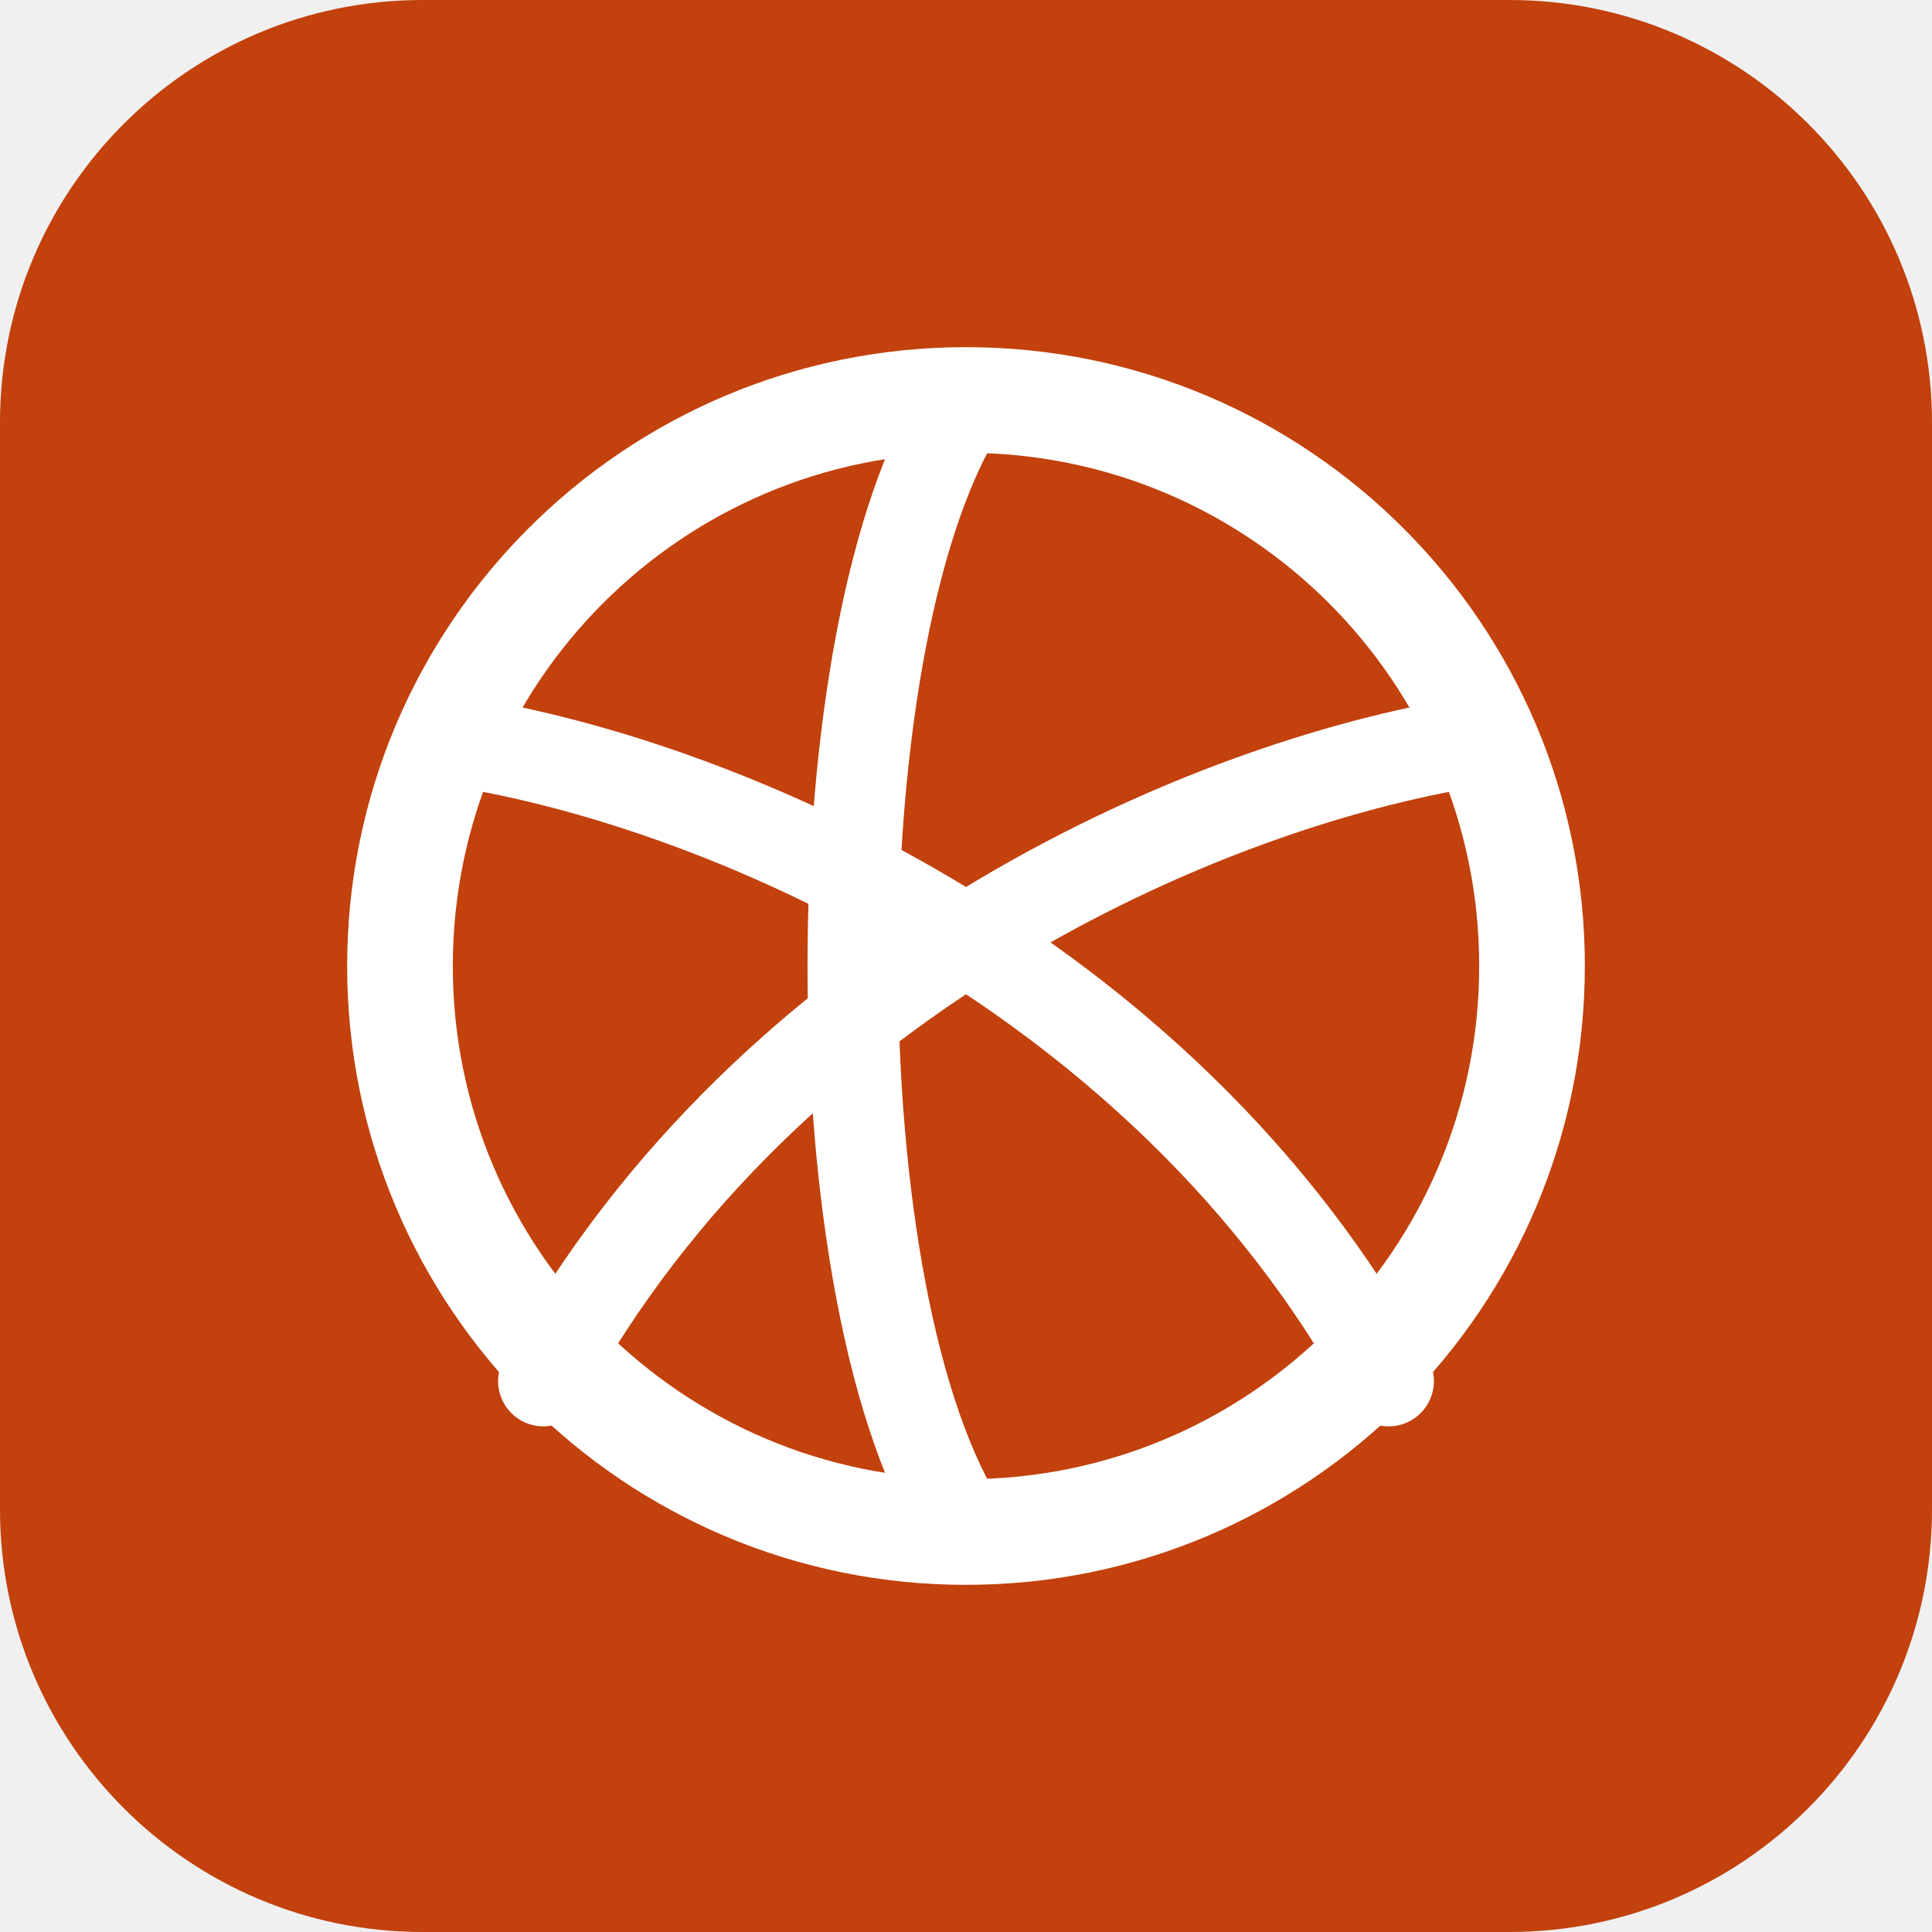
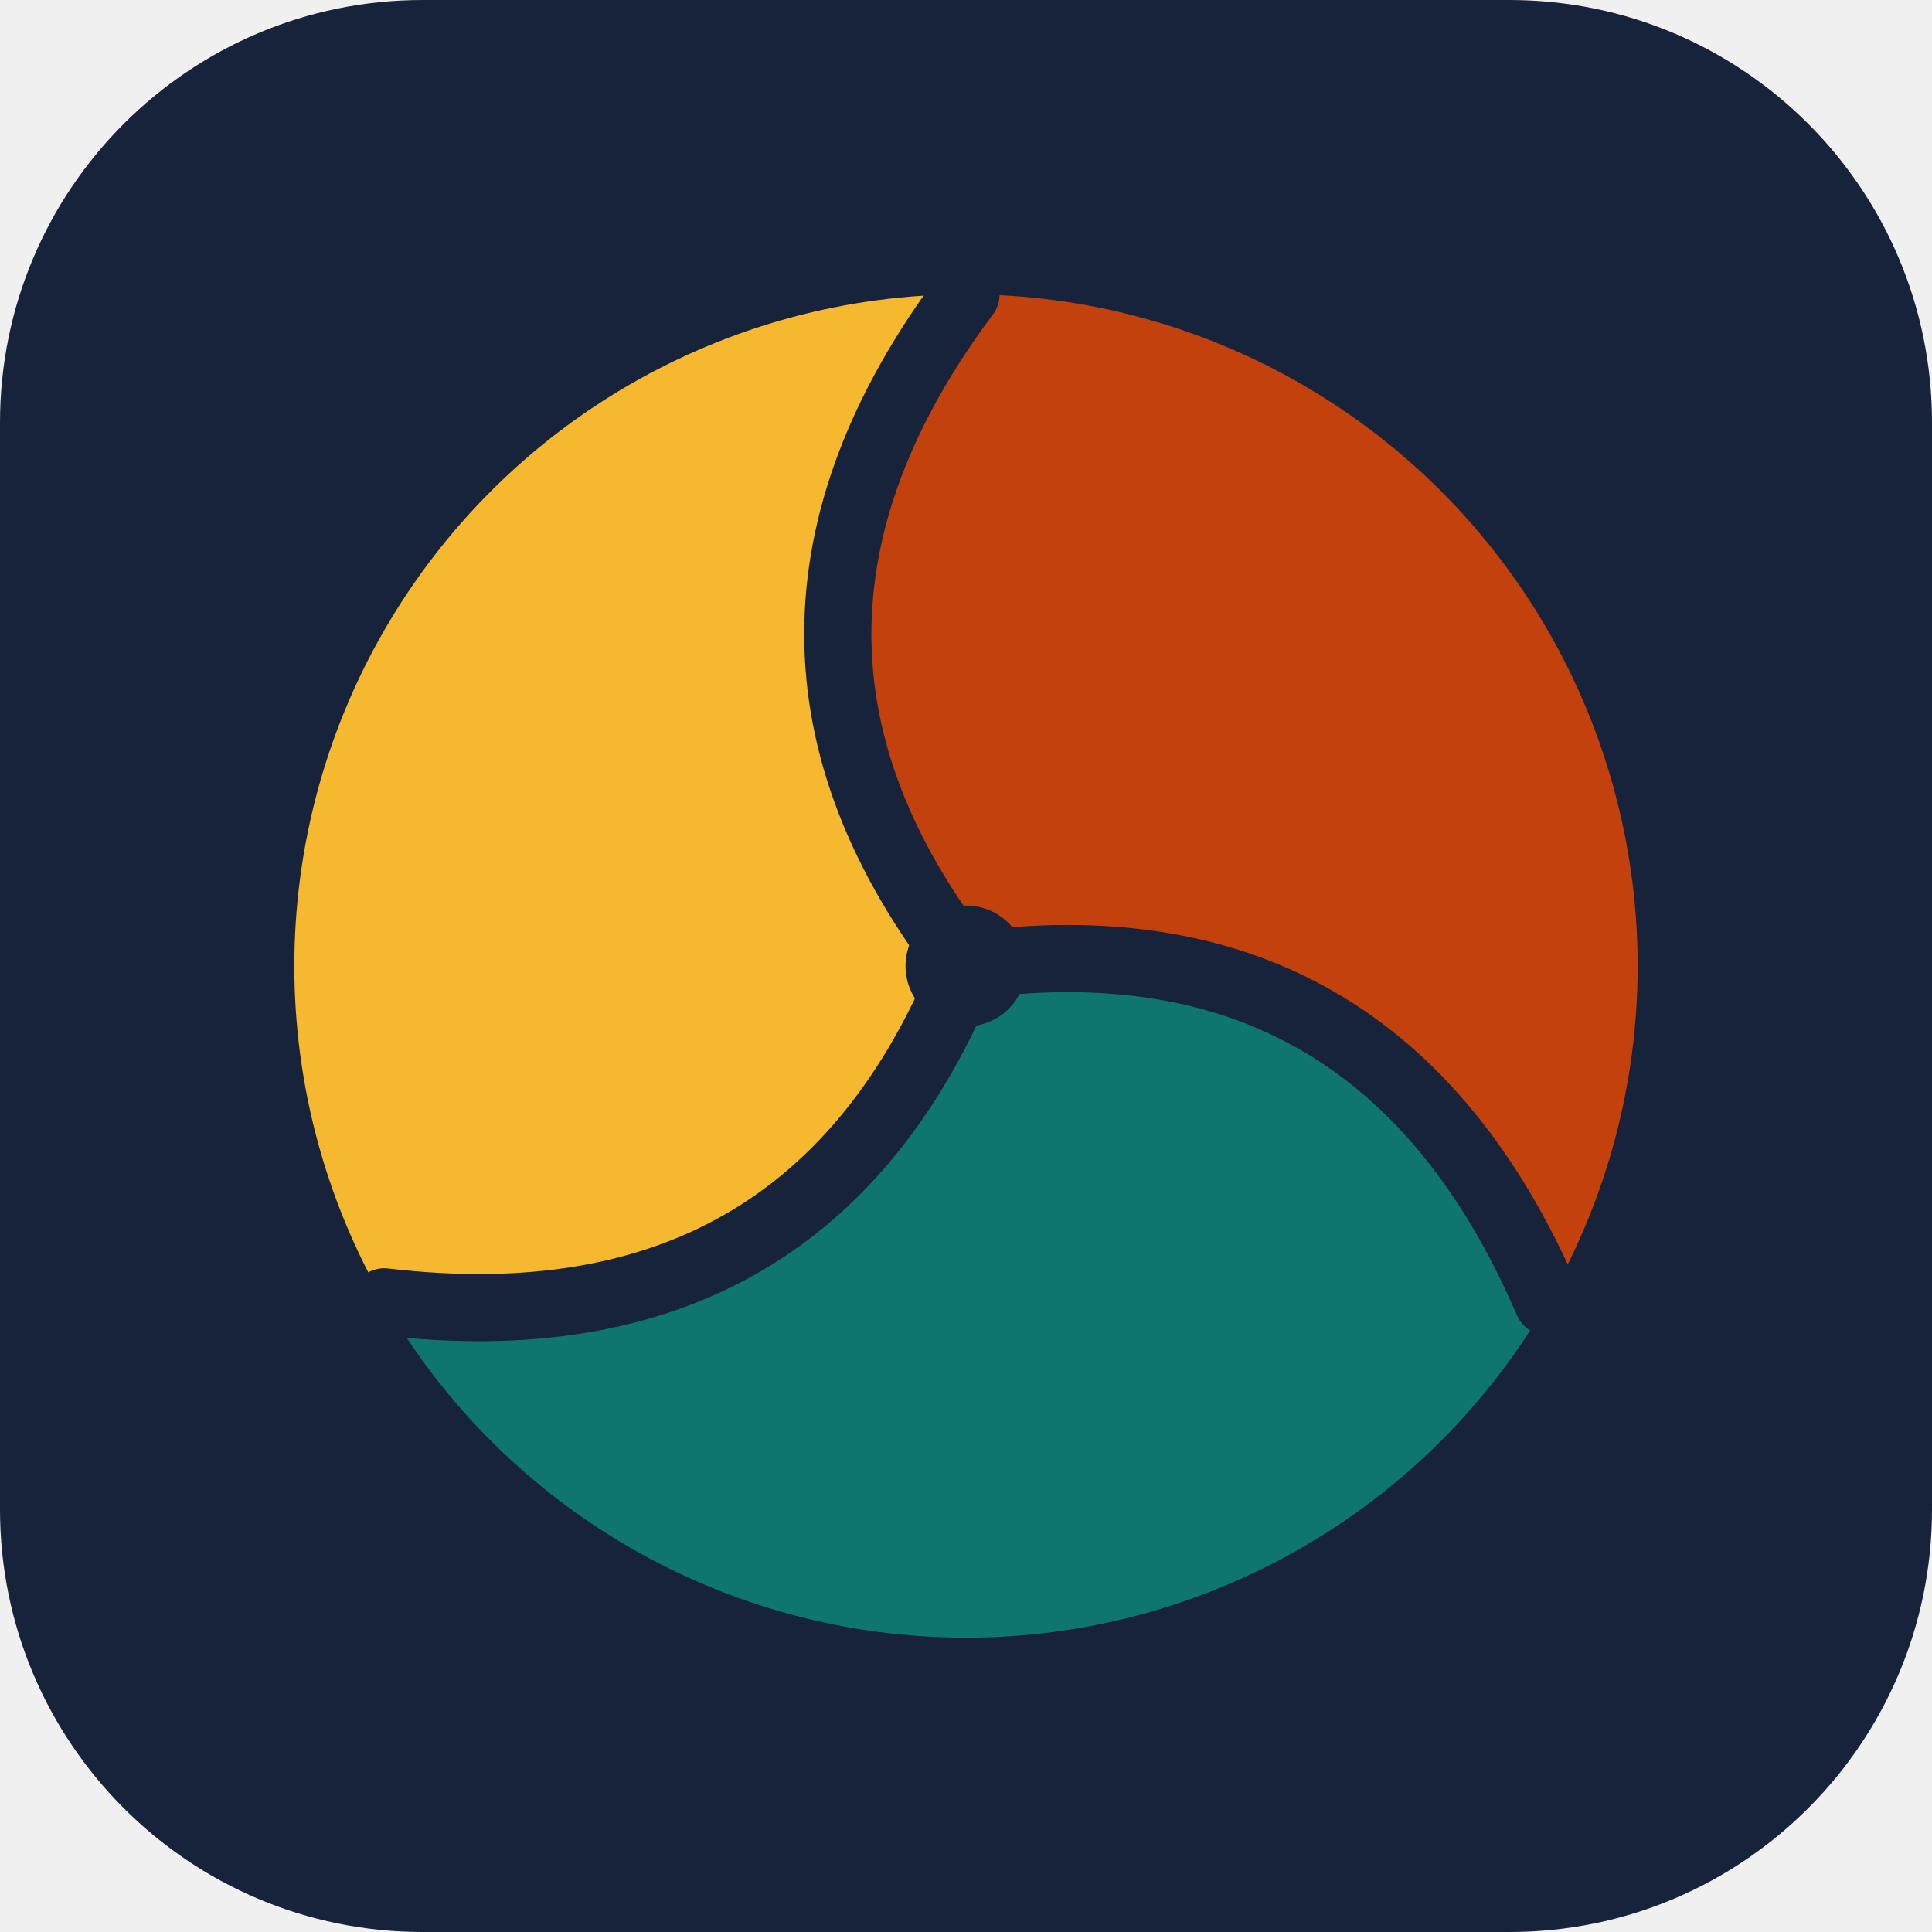
- <svg xmlns="http://www.w3.org/2000/svg" viewBox="0 0 512 512">
-   <rect width="512" height="512" rx="112" fill="#c2410c" />
-   <circle cx="256" cy="256" r="150" fill="none" stroke="#fff" stroke-width="28" />
-   <path d="M256 106c-40 60-40 240 0 300M118 196c70 10 190 60 250 170M394 196c-70 10-190 60-250 170" fill="none" stroke="#fff" stroke-width="24" stroke-linecap="round" />
+ <svg xmlns="http://www.w3.org/2000/svg" viewBox="0 0 512 512" role="img" aria-label="Volleyhub">
+   <rect width="512" height="512" rx="112" fill="#17233a" />
+   <path d="M256,256 Q188.06,169.04 256.00,78.00 A178,178 0 0 1 410.15,345.00 Q365.29,240.64 256,256 Z" fill="#c2410c" />
+   <path d="M256,256 Q365.29,240.64 410.15,345.00 A178,178 0 0 1 101.85,345.00 Q214.66,358.32 256,256 Z" fill="#0f766e" />
+   <path d="M256,256 Q214.66,358.32 101.85,345.00 A178,178 0 0 1 256.00,78.00 Q188.06,169.04 256,256 Z" fill="#f5b82e" />
+   <path d="M256,256 Q188.06,169.04 256.00,78.00" fill="none" stroke="#17233a" stroke-width="17.80" stroke-linecap="round" />
+   <path d="M256,256 Q365.29,240.64 410.15,345.00" fill="none" stroke="#17233a" stroke-width="17.80" stroke-linecap="round" />
+   <path d="M256,256 Q214.66,358.32 101.85,345.00" fill="none" stroke="#17233a" stroke-width="17.80" stroke-linecap="round" />
+   <circle cx="256" cy="256" r="16.02" fill="#17233a" />
</svg>
